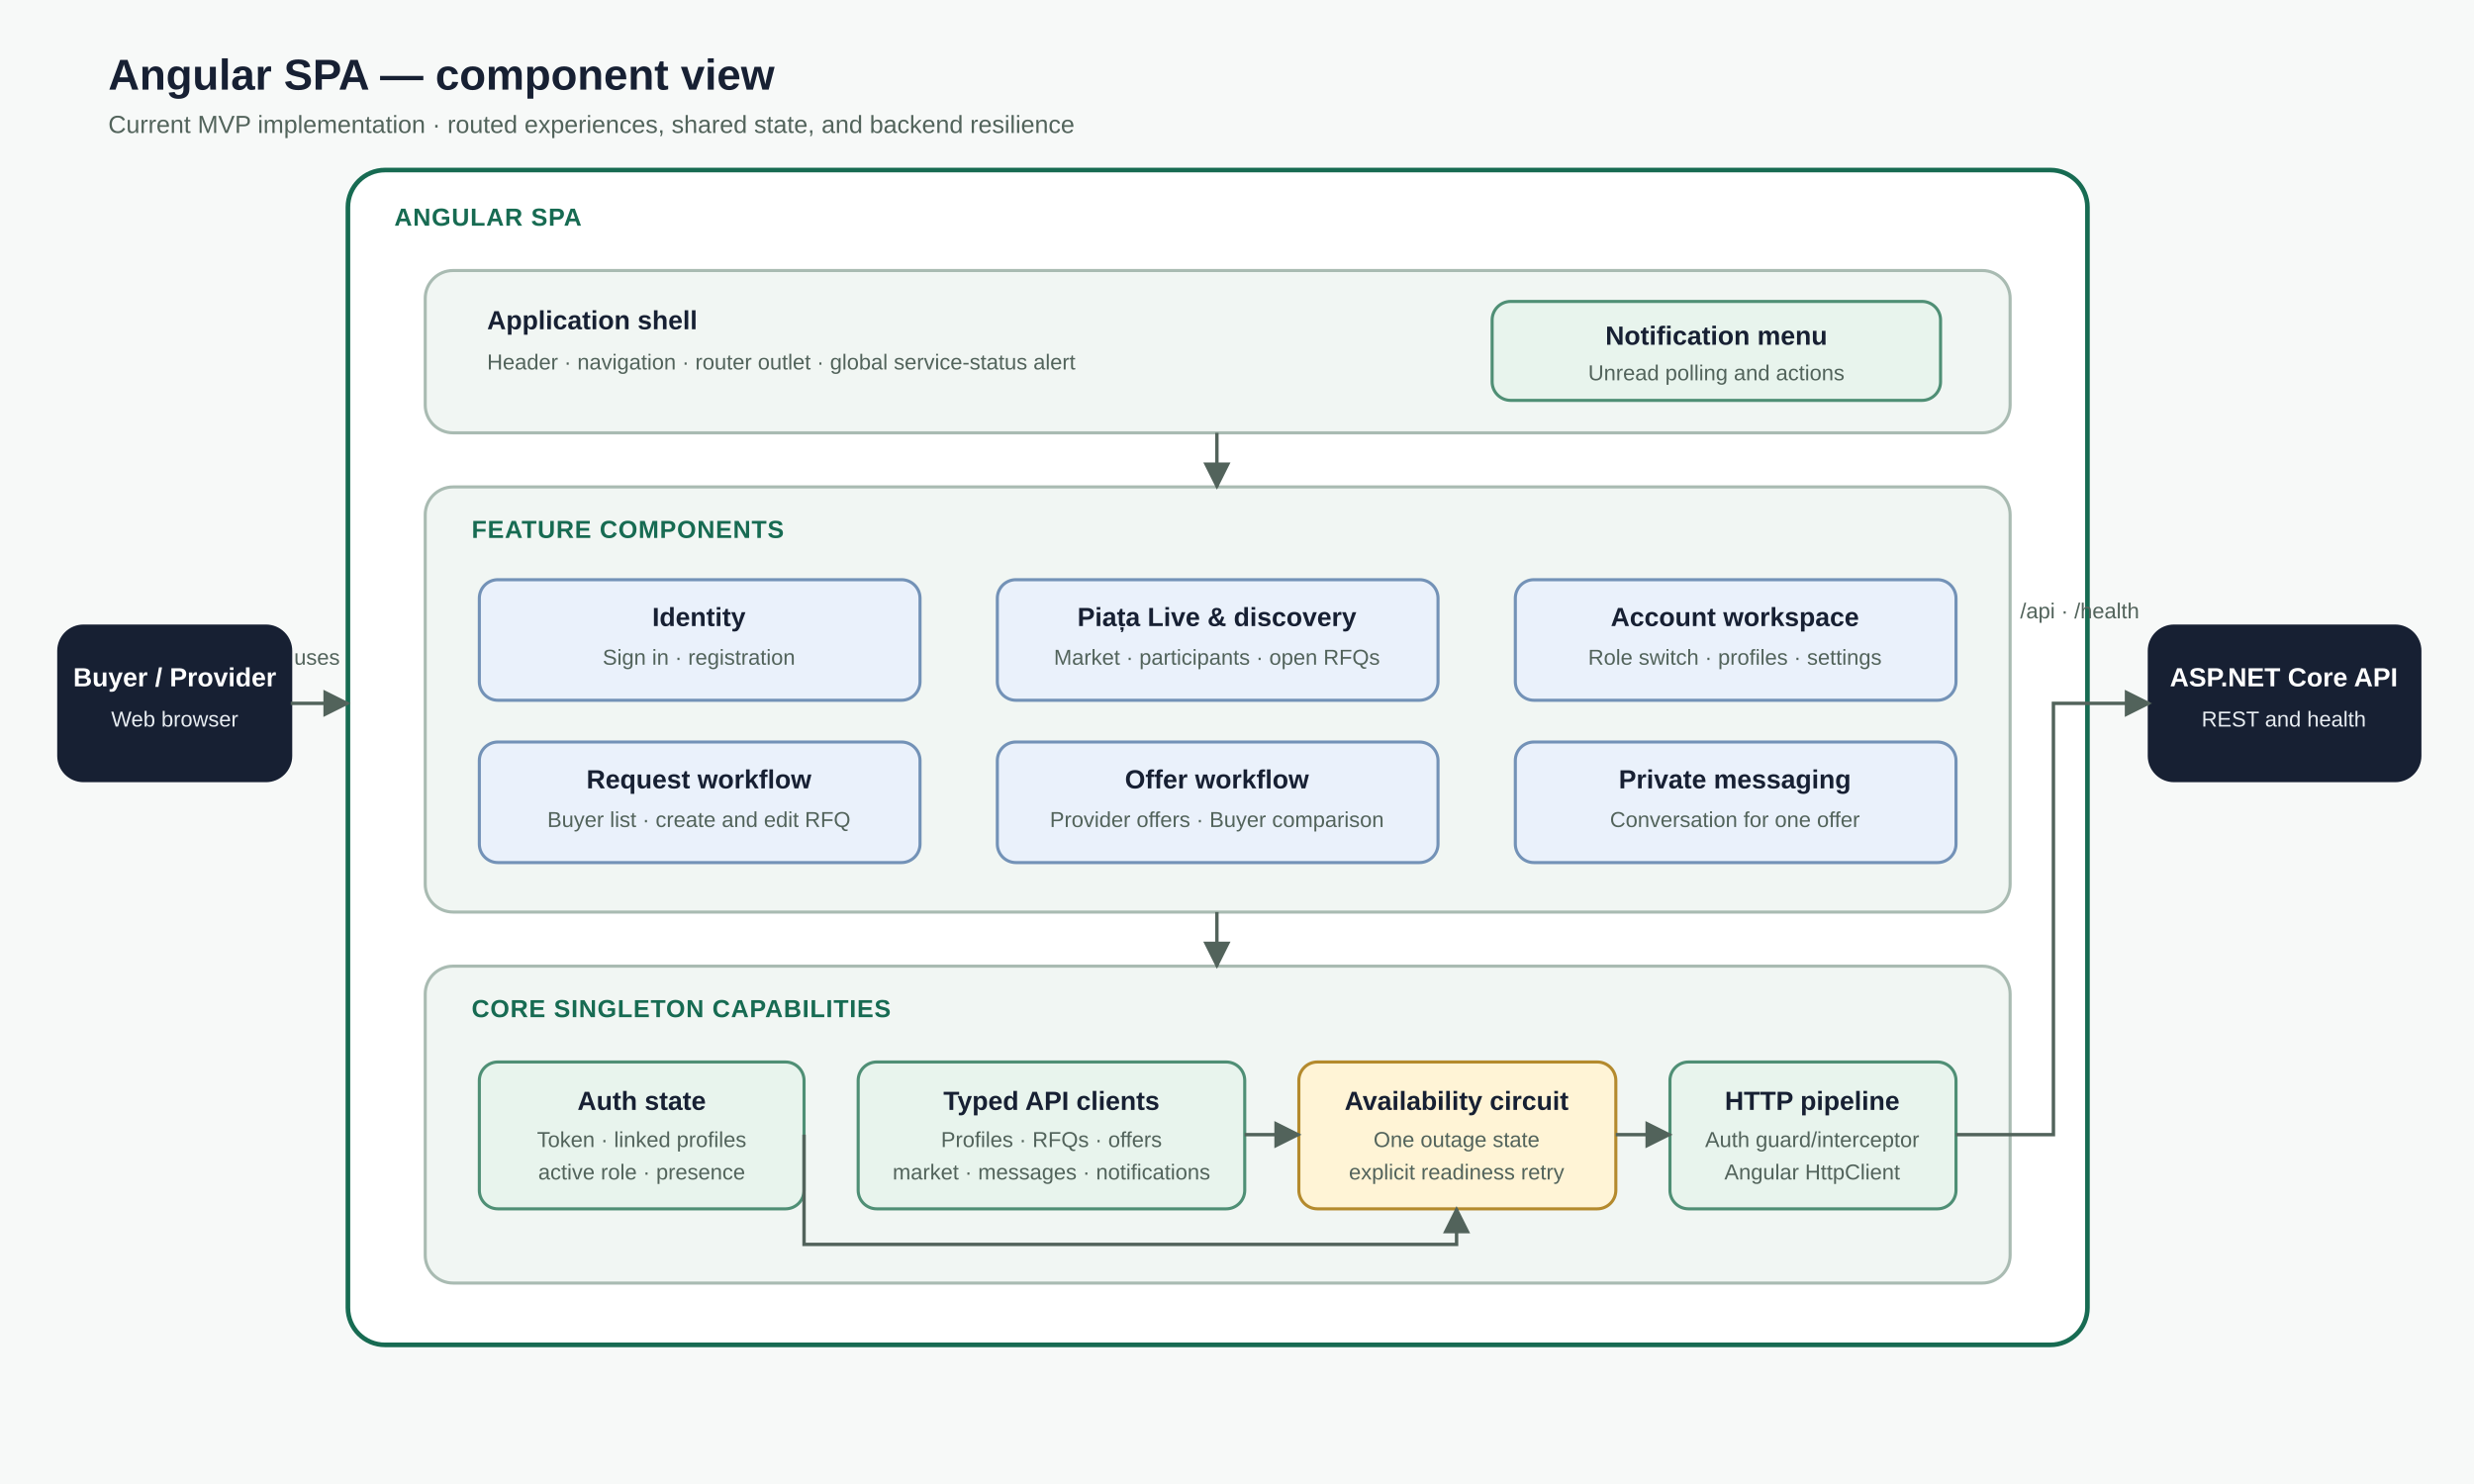
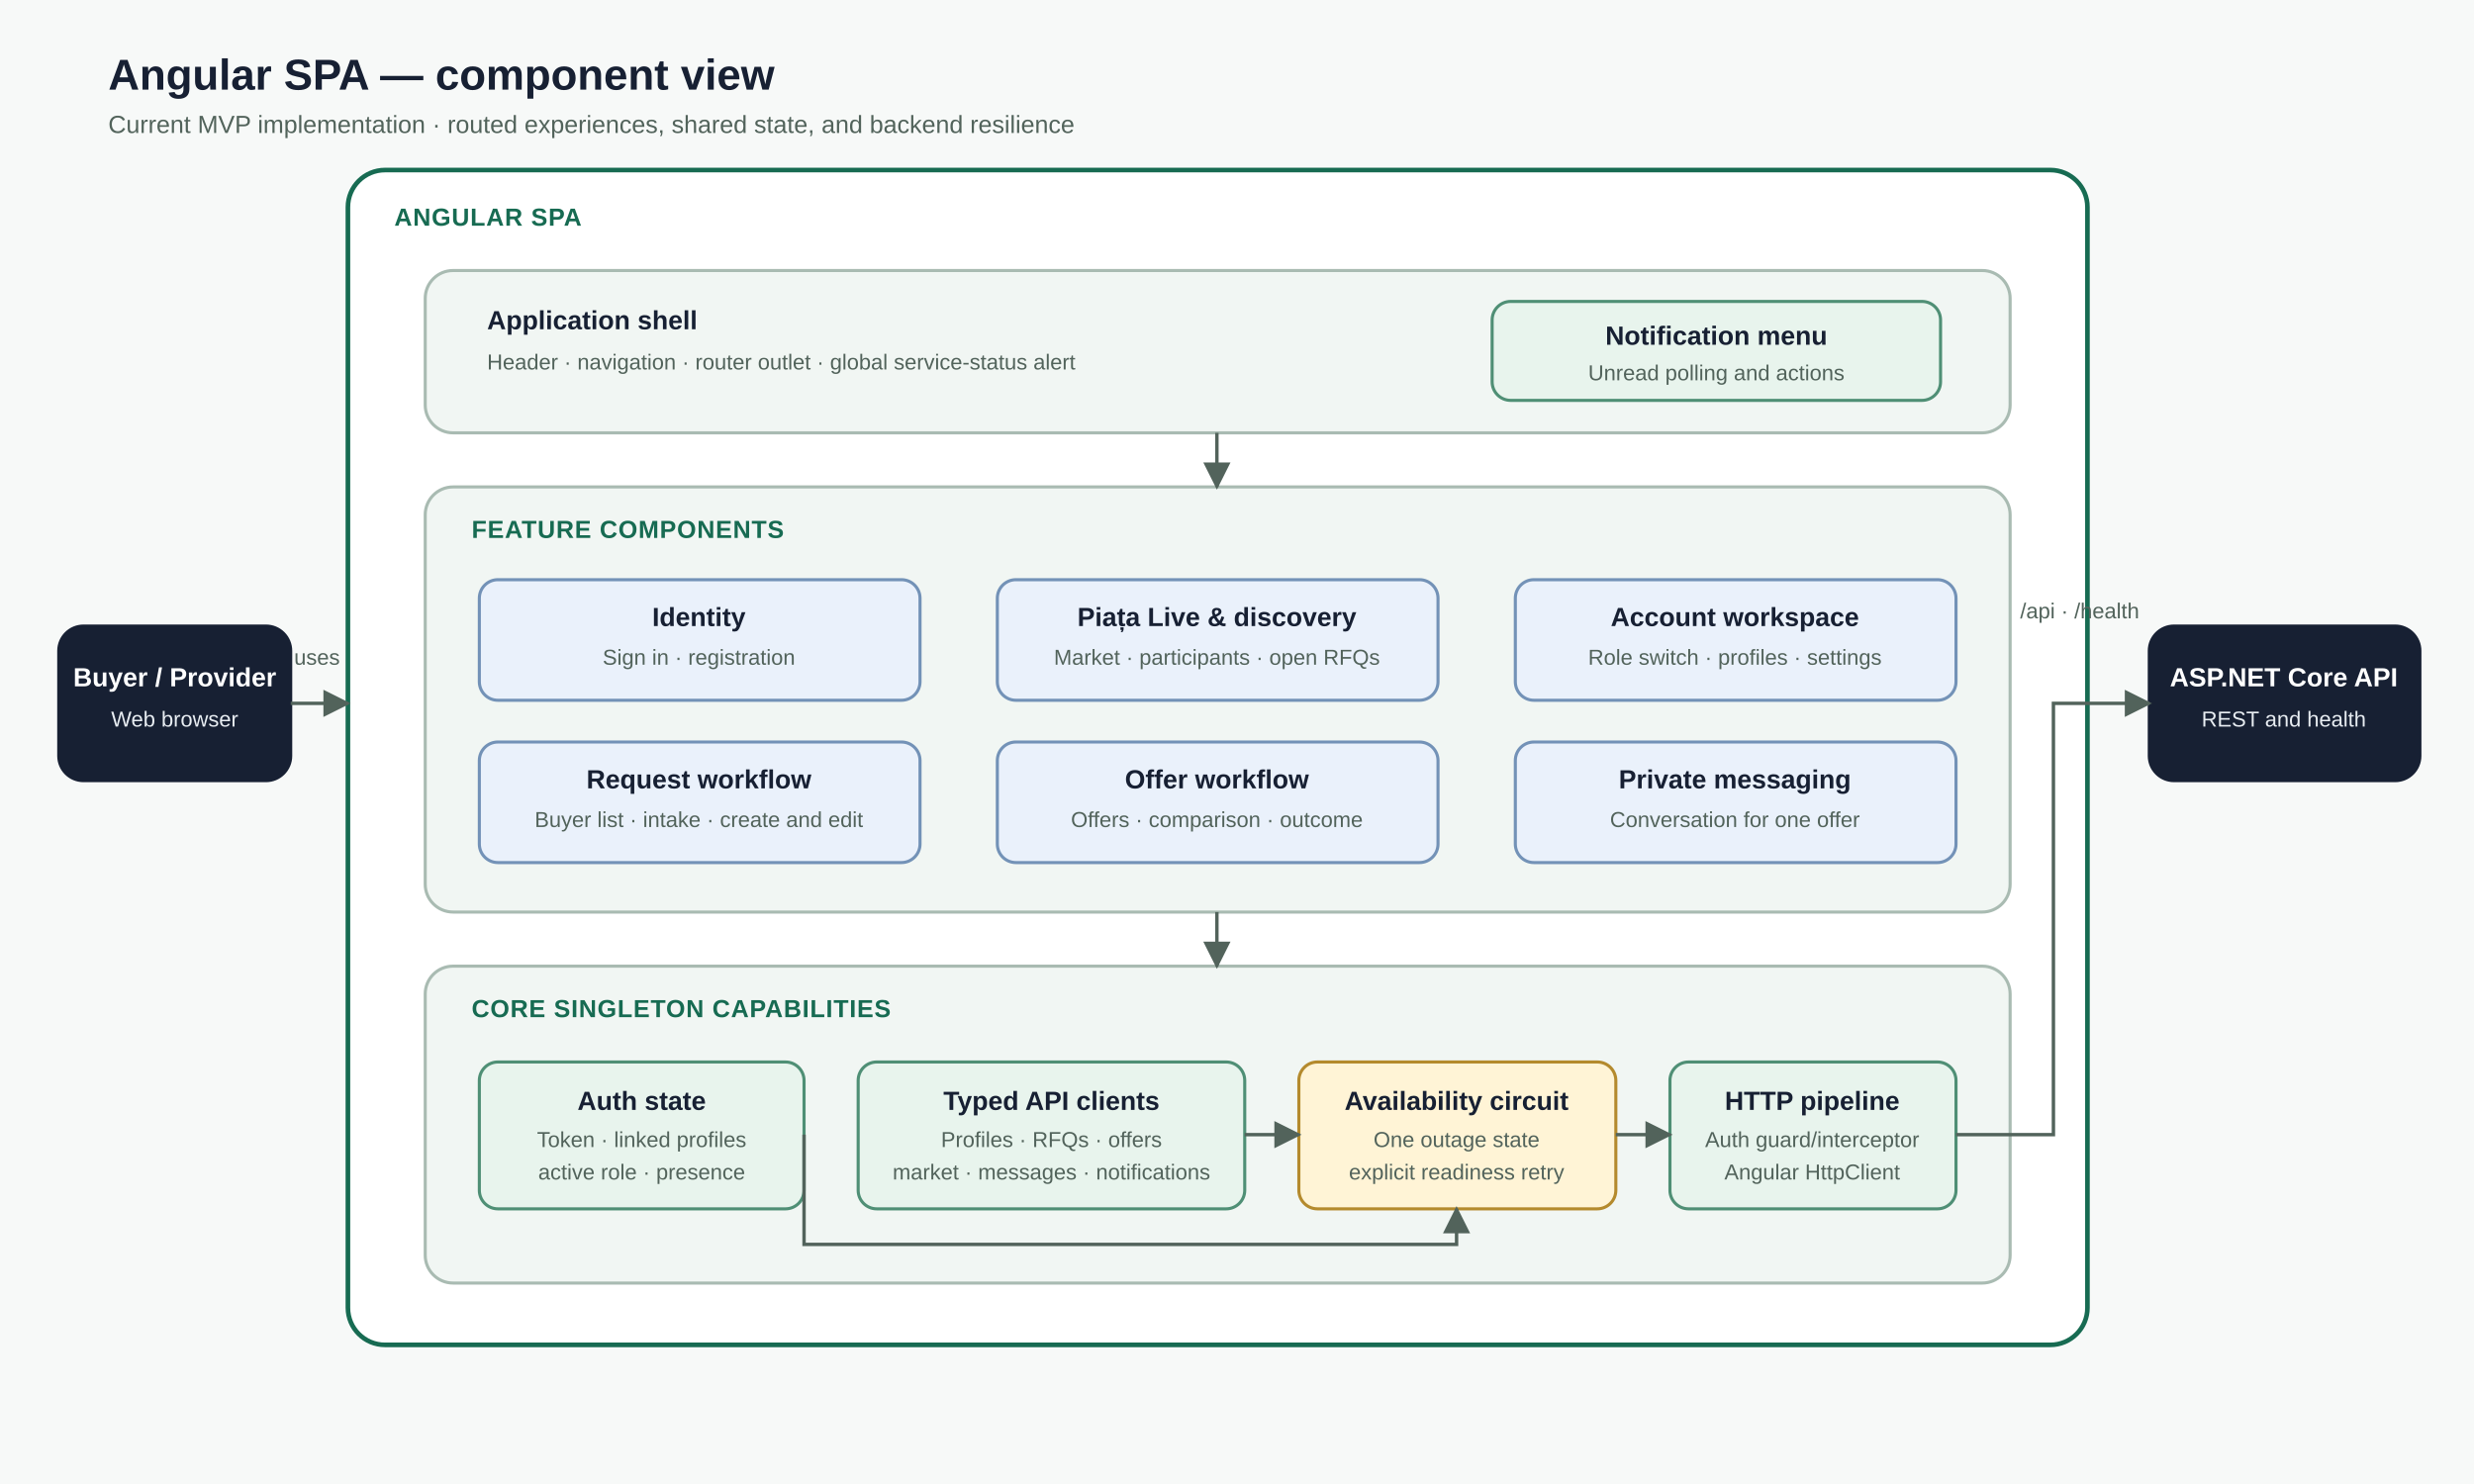
<svg xmlns="http://www.w3.org/2000/svg" width="1600" height="960" viewBox="0 0 1600 960" role="img" aria-labelledby="title description">
  <defs>
    <marker id="arrow" viewBox="0 0 10 10" refX="9" refY="5" markerWidth="8" markerHeight="8" orient="auto-start-reverse">
      <path d="M 0 0 L 10 5 L 0 10 z" fill="#52635b" />
    </marker>
    <style>
      .canvas{fill:#f7f9f8}.boundary{fill:#fff;stroke:#176b52;stroke-width:3}.group{fill:#f1f6f3;stroke:#a9bbb2;stroke-width:2}
      .feature{fill:#eaf1fb;stroke:#7392b7;stroke-width:2}.core{fill:#e8f4ed;stroke:#4f8f75;stroke-width:2}
      .cross{fill:#fff4d6;stroke:#b48a2d;stroke-width:2}.external{fill:#172033;stroke:#172033;stroke-width:2}
      .title{font:700 28px Arial,sans-serif;fill:#172033}.subtitle{font:400 16px Arial,sans-serif;fill:#52635b}
      .label{font:700 17px Arial,sans-serif;fill:#172033}.small{font:400 14px Arial,sans-serif;fill:#52635b}
      .inverse{font:700 17px Arial,sans-serif;fill:#fff}.inverseSmall{font:400 14px Arial,sans-serif;fill:#e8edf2}
      .groupLabel{font:700 16px Arial,sans-serif;fill:#176b52;letter-spacing:.5px}.line{fill:none;stroke:#52635b;stroke-width:2.2;marker-end:url(#arrow)}
      .dashed{fill:none;stroke:#7a6950;stroke-width:2;stroke-dasharray:7 6;marker-end:url(#arrow)}
    </style>
  </defs>
  <rect class="canvas" width="1600" height="960" />
  <text class="title" x="70" y="58">Angular SPA — component view</text>
  <text class="subtitle" x="70" y="86">Current MVP implementation · routed experiences, shared state, and backend resilience</text>
  <rect class="external" x="38" y="405" width="150" height="100" rx="16" />
  <text class="inverse" x="113" y="444" text-anchor="middle">Buyer / Provider</text>
  <text class="inverseSmall" x="113" y="470" text-anchor="middle">Web browser</text>
  <rect class="boundary" x="225" y="110" width="1125" height="760" rx="24" />
  <text class="groupLabel" x="255" y="146">ANGULAR SPA</text>
  <rect class="group" x="275" y="175" width="1025" height="105" rx="18" />
  <text class="label" x="315" y="213">Application shell</text>
  <text class="small" x="315" y="239">Header · navigation · router outlet · global service-status alert</text>
  <rect class="core" x="965" y="195" width="290" height="64" rx="12" />
  <text class="label" x="1110" y="223" text-anchor="middle">Notification menu</text>
  <text class="small" x="1110" y="246" text-anchor="middle">Unread polling and actions</text>
  <rect class="group" x="275" y="315" width="1025" height="275" rx="18" />
  <text class="groupLabel" x="305" y="348">FEATURE COMPONENTS</text>
  <rect class="feature" x="310" y="375" width="285" height="78" rx="12" />
  <text class="label" x="452" y="405" text-anchor="middle">Identity</text>
  <text class="small" x="452" y="430" text-anchor="middle">Sign in · registration</text>
  <rect class="feature" x="645" y="375" width="285" height="78" rx="12" />
  <text class="label" x="787" y="405" text-anchor="middle">Piața Live &amp; discovery</text>
  <text class="small" x="787" y="430" text-anchor="middle">Market · participants · open RFQs</text>
  <rect class="feature" x="980" y="375" width="285" height="78" rx="12" />
  <text class="label" x="1122" y="405" text-anchor="middle">Account workspace</text>
  <text class="small" x="1122" y="430" text-anchor="middle">Role switch · profiles · settings</text>
  <rect class="feature" x="310" y="480" width="285" height="78" rx="12" />
  <text class="label" x="452" y="510" text-anchor="middle">Request workflow</text>
-   <text class="small" x="452" y="535" text-anchor="middle">Buyer list · create and edit RFQ</text>
+   <text class="small" x="452" y="535" text-anchor="middle">Buyer list · intake · create and edit</text>
  <rect class="feature" x="645" y="480" width="285" height="78" rx="12" />
  <text class="label" x="787" y="510" text-anchor="middle">Offer workflow</text>
-   <text class="small" x="787" y="535" text-anchor="middle">Provider offers · Buyer comparison</text>
+   <text class="small" x="787" y="535" text-anchor="middle">Offers · comparison · outcome</text>
  <rect class="feature" x="980" y="480" width="285" height="78" rx="12" />
  <text class="label" x="1122" y="510" text-anchor="middle">Private messaging</text>
  <text class="small" x="1122" y="535" text-anchor="middle">Conversation for one offer</text>
  <rect class="group" x="275" y="625" width="1025" height="205" rx="18" />
  <text class="groupLabel" x="305" y="658">CORE SINGLETON CAPABILITIES</text>
  <rect class="core" x="310" y="687" width="210" height="95" rx="12" />
  <text class="label" x="415" y="718" text-anchor="middle">Auth state</text>
  <text class="small" x="415" y="742" text-anchor="middle">Token · linked profiles</text>
  <text class="small" x="415" y="763" text-anchor="middle">active role · presence</text>
  <rect class="core" x="555" y="687" width="250" height="95" rx="12" />
  <text class="label" x="680" y="718" text-anchor="middle">Typed API clients</text>
  <text class="small" x="680" y="742" text-anchor="middle">Profiles · RFQs · offers</text>
  <text class="small" x="680" y="763" text-anchor="middle">market · messages · notifications</text>
  <rect class="cross" x="840" y="687" width="205" height="95" rx="12" />
  <text class="label" x="942" y="718" text-anchor="middle">Availability circuit</text>
  <text class="small" x="942" y="742" text-anchor="middle">One outage state</text>
  <text class="small" x="942" y="763" text-anchor="middle">explicit readiness retry</text>
  <rect class="core" x="1080" y="687" width="185" height="95" rx="12" />
  <text class="label" x="1172" y="718" text-anchor="middle">HTTP pipeline</text>
  <text class="small" x="1172" y="742" text-anchor="middle">Auth guard/interceptor</text>
  <text class="small" x="1172" y="763" text-anchor="middle">Angular HttpClient</text>
  <rect class="external" x="1390" y="405" width="175" height="100" rx="16" />
  <text class="inverse" x="1477" y="444" text-anchor="middle">ASP.NET Core API</text>
  <text class="inverseSmall" x="1477" y="470" text-anchor="middle">REST and health</text>
  <path class="line" d="M188 455 H225" />
  <path class="line" d="M787 280 V315" />
  <path class="line" d="M787 590 V625" />
  <path class="line" d="M805 734 H840" />
  <path class="line" d="M520 734 V805 H942 V782" />
  <path class="line" d="M1045 734 H1080" />
  <path class="line" d="M1265 734 H1328 V455 H1390" />
  <text class="small" x="205" y="430" text-anchor="middle">uses</text>
  <text class="small" x="1345" y="400" text-anchor="middle">/api · /health</text>
</svg>
